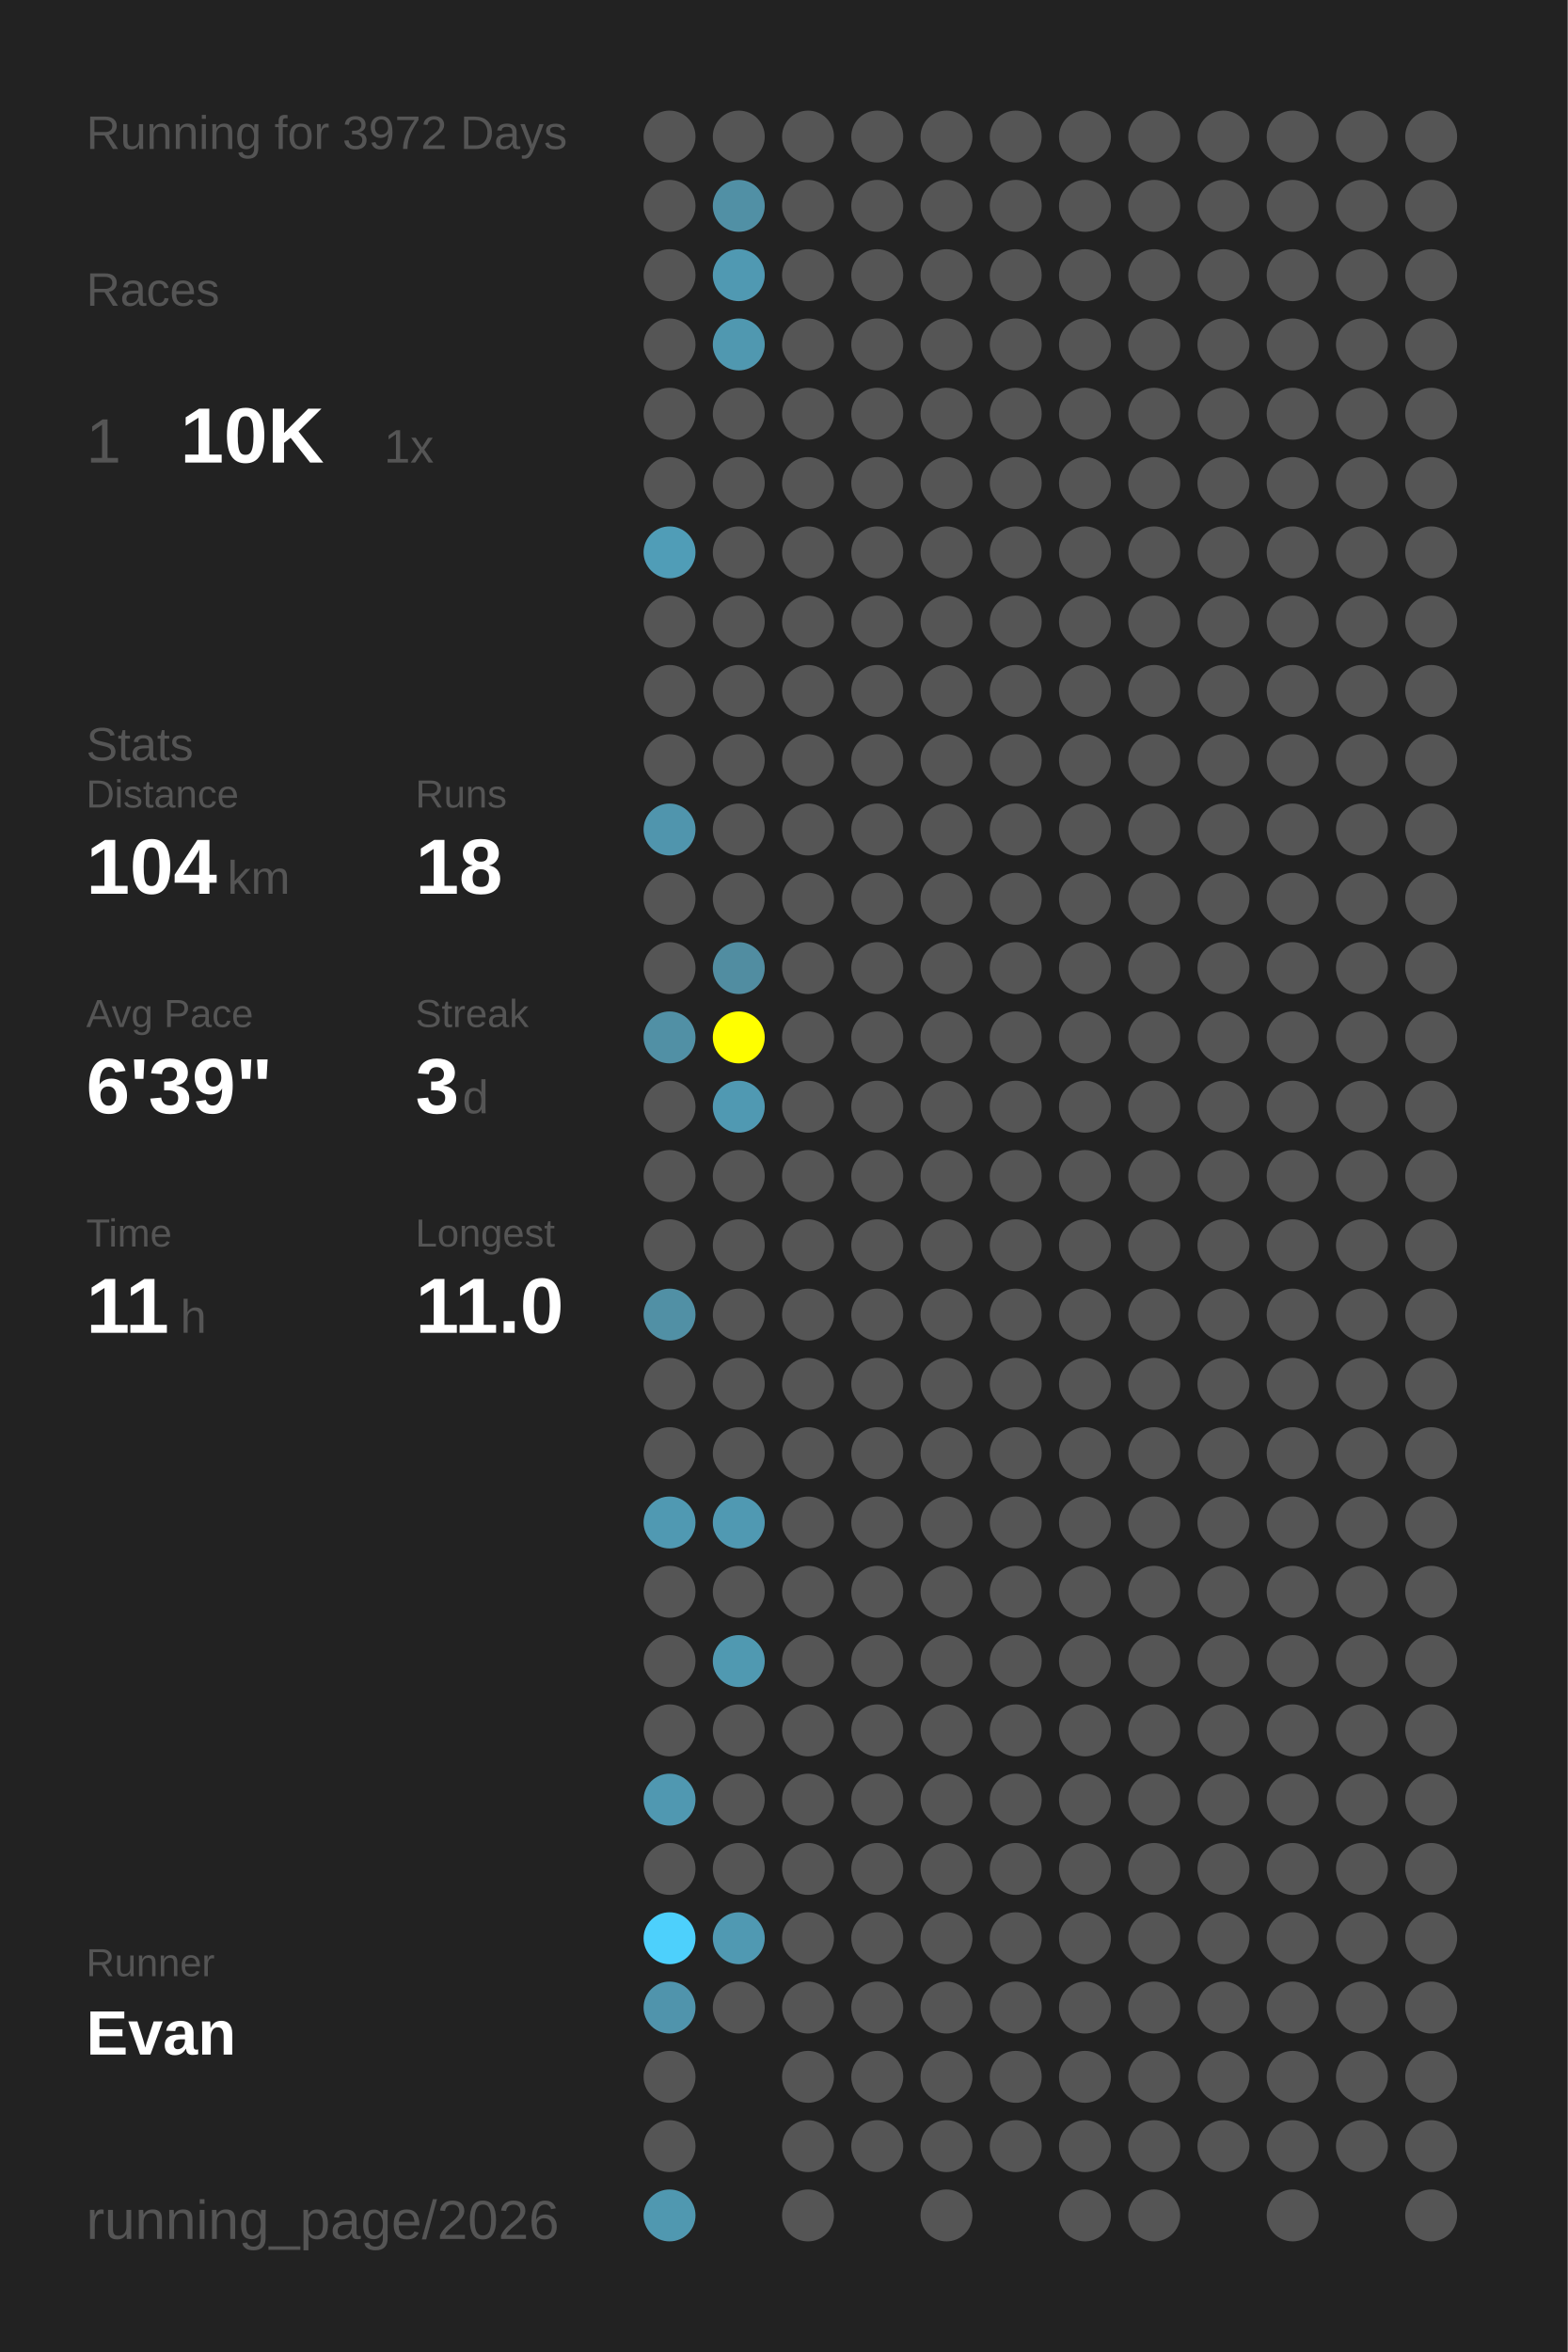
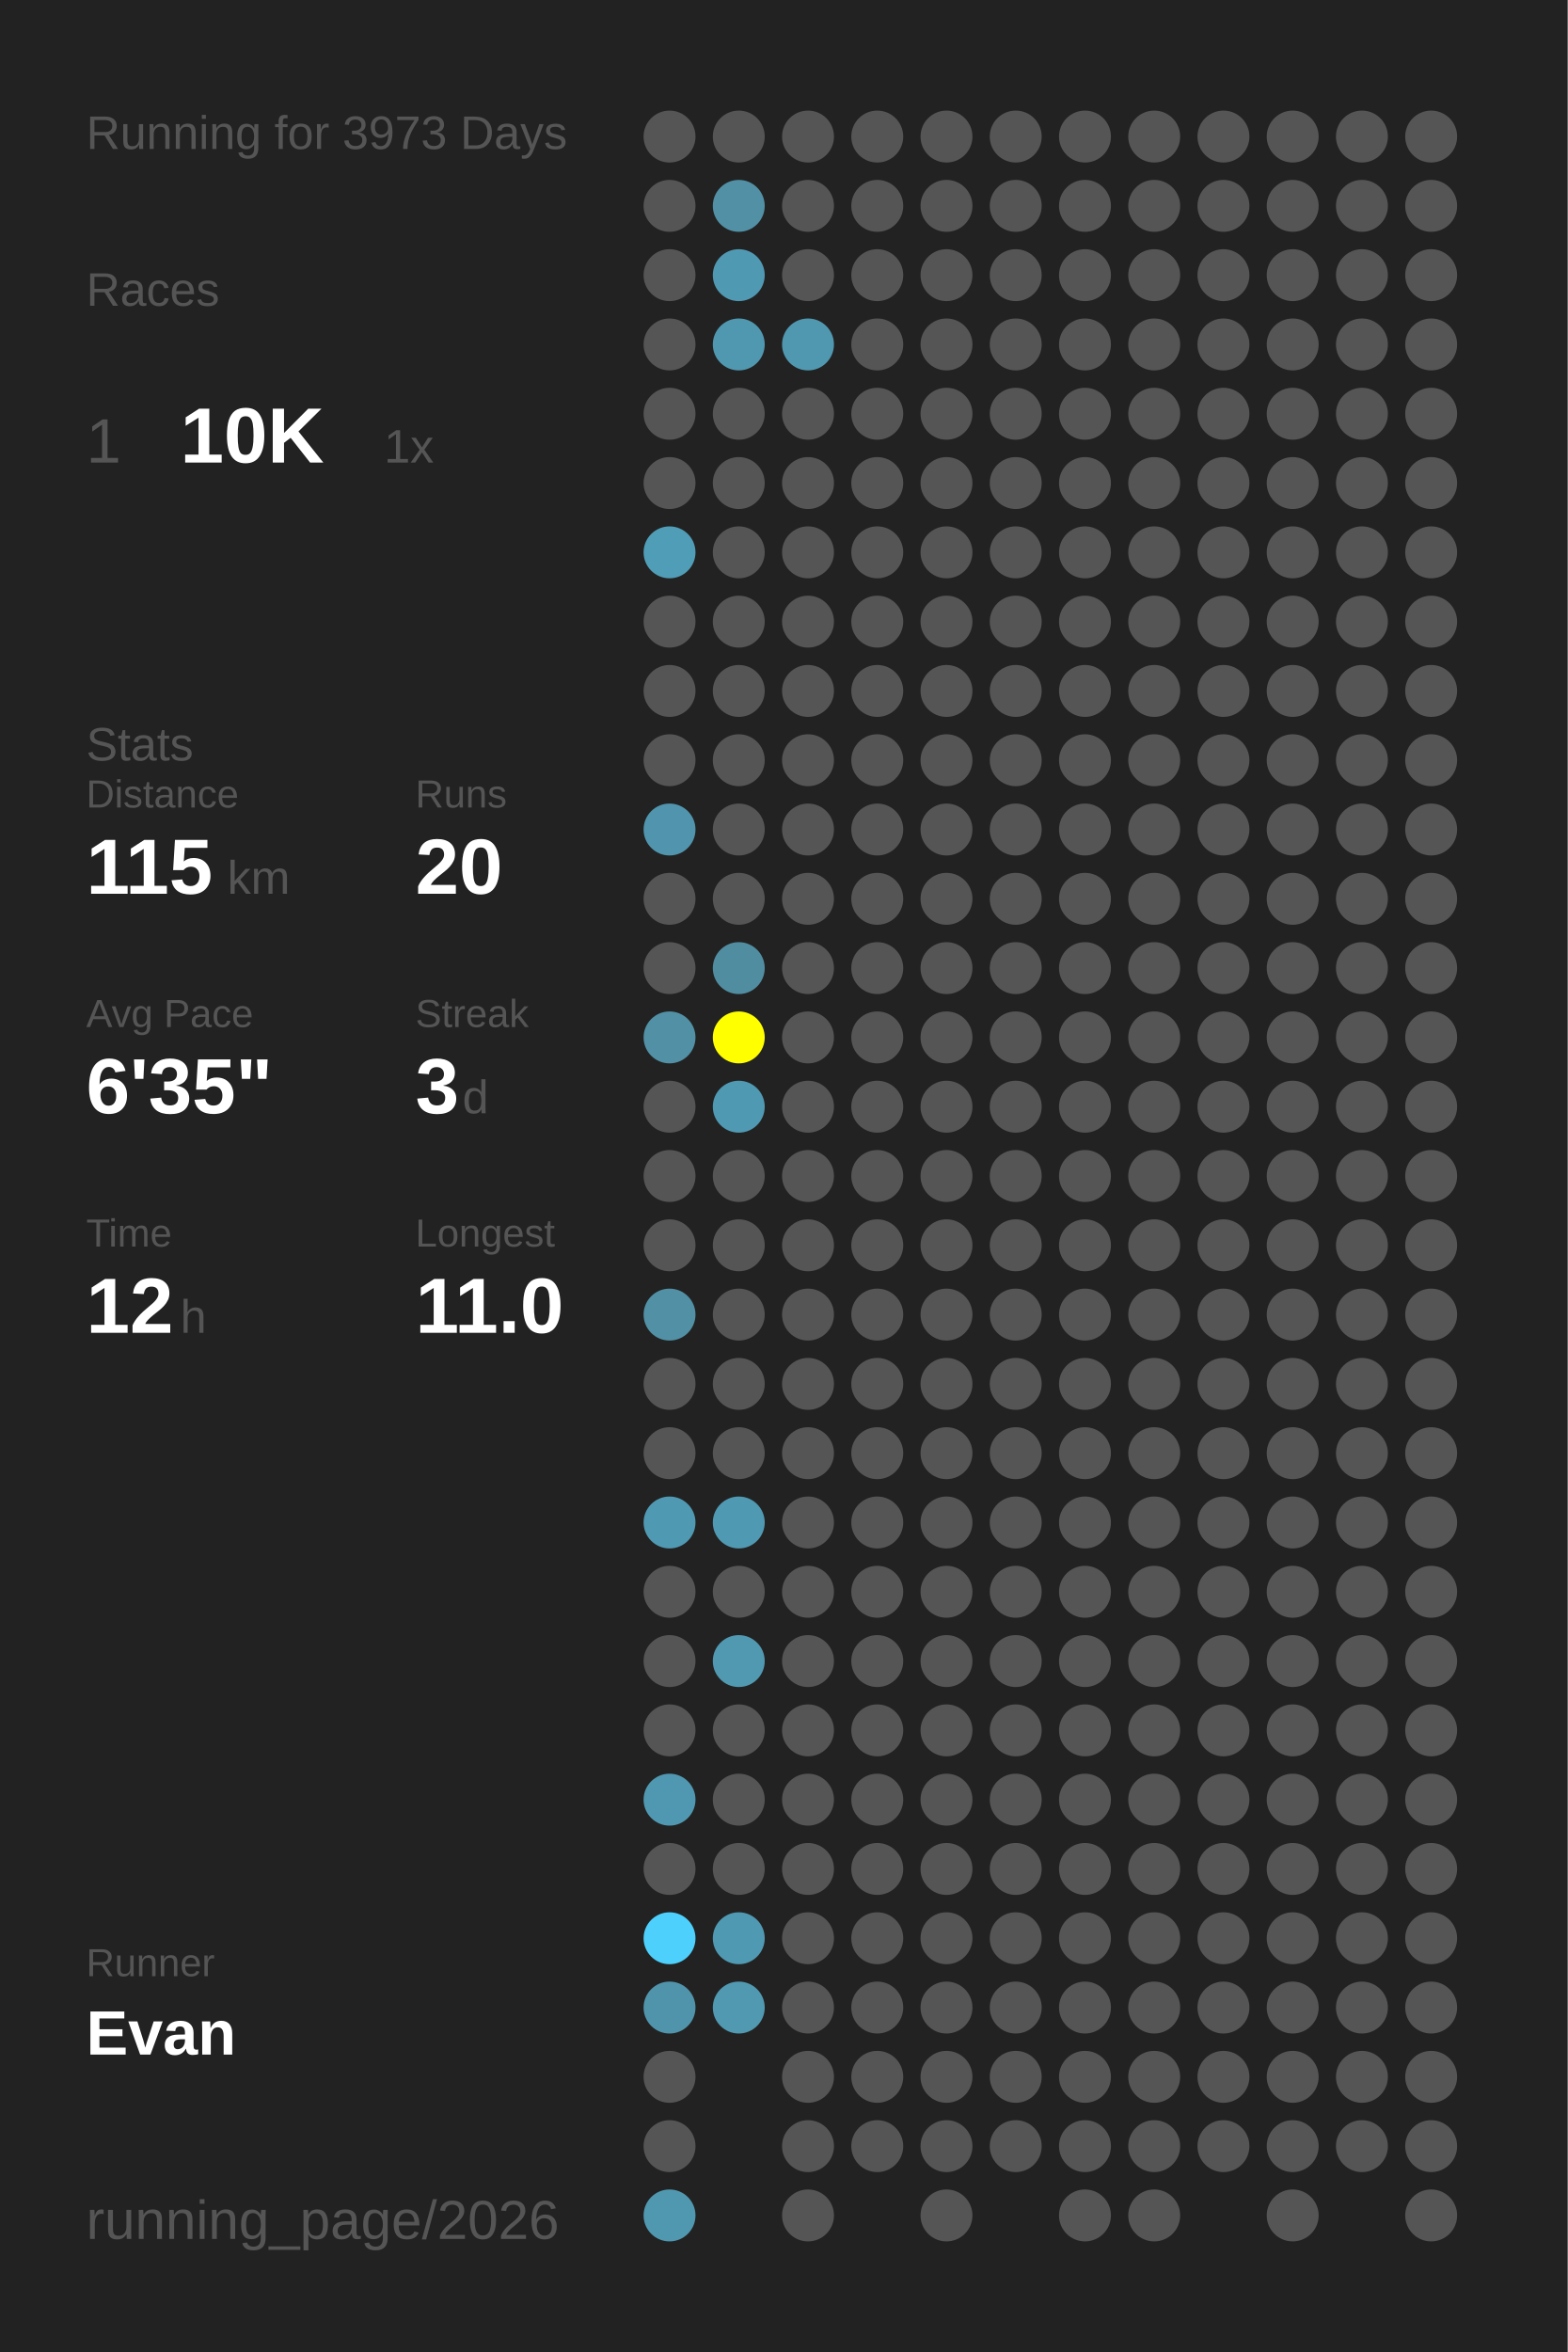
<svg xmlns="http://www.w3.org/2000/svg" baseProfile="full" height="300mm" version="1.1" viewBox="0,0,200,300" width="200mm">
  <defs />
  <rect fill="#222222" height="300" width="200" x="0" y="0" />
-   <text fill="#555555" style="font-size:6px; font-family:Arial;" x="11" y="19">Running for 3972 Days</text>
+   <text fill="#555555" style="font-size:6px; font-family:Arial;" x="11" y="19">Running for 3973 Days</text>
  <text fill="#555555" style="font-size:6px; font-family:Arial;" x="11" y="39">Races</text>
  <text fill="#555555" style="font-size:8px; font-family:Arial;" x="11" y="59">1</text>
  <text fill="#FFFFFF" style="font-size:10px; font-family:Arial; font-weight:bold;" x="23" y="59">10K</text>
  <text fill="#555555" style="font-size:6px; font-family:Arial;" x="49" y="59">1x</text>
  <text fill="#555555" style="font-size:6px; font-family:Arial;" x="11" y="97">Stats</text>
  <text fill="#555555" style="font-size:5px; font-family:Arial;" x="11" y="103">Distance</text>
-   <text fill="#FFFFFF" style="font-size:10px; font-family:Arial; font-weight:bold;" x="11" y="114">104</text>
+   <text fill="#FFFFFF" style="font-size:10px; font-family:Arial; font-weight:bold;" x="11" y="114">115</text>
  <text fill="#555555" style="font-size:6px; font-family:Arial;" x="29" y="114">km</text>
  <text fill="#555555" style="font-size:5px; font-family:Arial;" x="53" y="103">Runs</text>
-   <text fill="#FFFFFF" style="font-size:10px; font-family:Arial; font-weight:bold;" x="53" y="114">18</text>
+   <text fill="#FFFFFF" style="font-size:10px; font-family:Arial; font-weight:bold;" x="53" y="114">20</text>
  <text fill="#555555" style="font-size:5px; font-family:Arial;" x="11" y="131">Avg Pace</text>
-   <text fill="#FFFFFF" style="font-size:10px; font-family:Arial; font-weight:bold;" x="11" y="142">6'39"</text>
+   <text fill="#FFFFFF" style="font-size:10px; font-family:Arial; font-weight:bold;" x="11" y="142">6'35"</text>
  <text fill="#555555" style="font-size:5px; font-family:Arial;" x="53" y="131">Streak</text>
  <text fill="#FFFFFF" style="font-size:10px; font-family:Arial; font-weight:bold;" x="53" y="142">3</text>
  <text fill="#555555" style="font-size:6px; font-family:Arial;" x="59" y="142">d</text>
  <text fill="#555555" style="font-size:5px; font-family:Arial;" x="11" y="159">Time</text>
-   <text fill="#FFFFFF" style="font-size:10px; font-family:Arial; font-weight:bold;" x="11" y="170">11</text>
+   <text fill="#FFFFFF" style="font-size:10px; font-family:Arial; font-weight:bold;" x="11" y="170">12</text>
  <text fill="#555555" style="font-size:6px; font-family:Arial;" x="23" y="170">h</text>
  <text fill="#555555" style="font-size:5px; font-family:Arial;" x="53" y="159">Longest</text>
  <text fill="#FFFFFF" style="font-size:10px; font-family:Arial; font-weight:bold;" x="53" y="170">11.0</text>
  <text fill="#555555" style="font-size:5px; font-family:Arial;" x="11" y="252.065">Runner</text>
  <text fill="#FFFFFF" style="font-size:8px; font-family:Arial; font-weight:bold;" x="11" y="262.065">Evan</text>
  <text fill="#555555" style="font-size:7px; font-family:Arial;" x="11" y="285.581">running_page/2026</text>
  <circle cx="85.417" cy="17.419" fill="#555555" r="3.312" />
  <circle cx="85.417" cy="26.258" fill="#555555" r="3.312" />
  <circle cx="85.417" cy="35.097" fill="#555555" r="3.312" />
  <circle cx="85.417" cy="43.935" fill="#555555" r="3.312" />
  <circle cx="85.417" cy="52.774" fill="#555555" r="3.312" />
  <circle cx="85.417" cy="61.613" fill="#555555" r="3.312" />
  <circle cx="85.417" cy="70.452" fill="#509db7" r="3.312" />
  <circle cx="85.417" cy="79.29" fill="#555555" r="3.312" />
  <circle cx="85.417" cy="88.129" fill="#555555" r="3.312" />
  <circle cx="85.417" cy="96.968" fill="#555555" r="3.312" />
  <circle cx="85.417" cy="105.806" fill="#5095ad" r="3.312" />
  <circle cx="85.417" cy="114.645" fill="#555555" r="3.312" />
  <circle cx="85.417" cy="123.484" fill="#555555" r="3.312" />
  <circle cx="85.417" cy="132.323" fill="#5190a5" r="3.312" />
  <circle cx="85.417" cy="141.161" fill="#555555" r="3.312" />
  <circle cx="85.417" cy="150" fill="#555555" r="3.312" />
  <circle cx="85.417" cy="158.839" fill="#555555" r="3.312" />
  <circle cx="85.417" cy="167.677" fill="#5190a5" r="3.312" />
  <circle cx="85.417" cy="176.516" fill="#555555" r="3.312" />
  <circle cx="85.417" cy="185.355" fill="#555555" r="3.312" />
  <circle cx="85.417" cy="194.194" fill="#5099b2" r="3.312" />
  <circle cx="85.417" cy="203.032" fill="#555555" r="3.312" />
  <circle cx="85.417" cy="211.871" fill="#555555" r="3.312" />
  <circle cx="85.417" cy="220.71" fill="#555555" r="3.312" />
  <circle cx="85.417" cy="229.548" fill="#5098b1" r="3.312" />
  <circle cx="85.417" cy="238.387" fill="#555555" r="3.312" />
  <circle cx="85.417" cy="247.226" fill="#4dd0fc" r="3.312" />
  <circle cx="85.417" cy="256.065" fill="#5094ac" r="3.312" />
  <circle cx="85.417" cy="264.903" fill="#555555" r="3.312" />
  <circle cx="85.417" cy="273.742" fill="#555555" r="3.312" />
  <circle cx="85.417" cy="282.581" fill="#5098b0" r="3.312" />
  <circle cx="94.25" cy="17.419" fill="#555555" r="3.312" />
  <circle cx="94.25" cy="26.258" fill="#5190a5" r="3.312" />
  <circle cx="94.25" cy="35.097" fill="#5099b2" r="3.312" />
  <circle cx="94.25" cy="43.935" fill="#5098b0" r="3.312" />
  <circle cx="94.25" cy="52.774" fill="#555555" r="3.312" />
  <circle cx="94.25" cy="61.613" fill="#555555" r="3.312" />
  <circle cx="94.25" cy="70.452" fill="#555555" r="3.312" />
  <circle cx="94.25" cy="79.29" fill="#555555" r="3.312" />
  <circle cx="94.25" cy="88.129" fill="#555555" r="3.312" />
  <circle cx="94.25" cy="96.968" fill="#555555" r="3.312" />
  <circle cx="94.25" cy="105.806" fill="#555555" r="3.312" />
  <circle cx="94.25" cy="114.645" fill="#555555" r="3.312" />
  <circle cx="94.25" cy="123.484" fill="#518da1" r="3.312" />
  <circle cx="94.25" cy="132.323" fill="#FFFF00" r="3.312" />
  <circle cx="94.25" cy="141.161" fill="#5099b2" r="3.312" />
  <circle cx="94.25" cy="150" fill="#555555" r="3.312" />
  <circle cx="94.25" cy="158.839" fill="#555555" r="3.312" />
  <circle cx="94.25" cy="167.677" fill="#555555" r="3.312" />
  <circle cx="94.25" cy="176.516" fill="#555555" r="3.312" />
  <circle cx="94.25" cy="185.355" fill="#555555" r="3.312" />
  <circle cx="94.25" cy="194.194" fill="#5099b2" r="3.312" />
  <circle cx="94.25" cy="203.032" fill="#555555" r="3.312" />
  <circle cx="94.25" cy="211.871" fill="#5099b1" r="3.312" />
  <circle cx="94.25" cy="220.71" fill="#555555" r="3.312" />
  <circle cx="94.25" cy="229.548" fill="#555555" r="3.312" />
  <circle cx="94.25" cy="238.387" fill="#555555" r="3.312" />
  <circle cx="94.25" cy="247.226" fill="#5099b2" r="3.312" />
-   <circle cx="94.25" cy="256.065" fill="#555555" r="3.312" />
+   <circle cx="94.25" cy="256.065" fill="#5099b1" r="3.312" />
  <circle cx="103.083" cy="17.419" fill="#555555" r="3.312" />
  <circle cx="103.083" cy="26.258" fill="#555555" r="3.312" />
  <circle cx="103.083" cy="35.097" fill="#555555" r="3.312" />
-   <circle cx="103.083" cy="43.935" fill="#555555" r="3.312" />
+   <circle cx="103.083" cy="43.935" fill="#5098b0" r="3.312" />
  <circle cx="103.083" cy="52.774" fill="#555555" r="3.312" />
  <circle cx="103.083" cy="61.613" fill="#555555" r="3.312" />
  <circle cx="103.083" cy="70.452" fill="#555555" r="3.312" />
  <circle cx="103.083" cy="79.29" fill="#555555" r="3.312" />
  <circle cx="103.083" cy="88.129" fill="#555555" r="3.312" />
  <circle cx="103.083" cy="96.968" fill="#555555" r="3.312" />
  <circle cx="103.083" cy="105.806" fill="#555555" r="3.312" />
  <circle cx="103.083" cy="114.645" fill="#555555" r="3.312" />
  <circle cx="103.083" cy="123.484" fill="#555555" r="3.312" />
  <circle cx="103.083" cy="132.323" fill="#555555" r="3.312" />
  <circle cx="103.083" cy="141.161" fill="#555555" r="3.312" />
  <circle cx="103.083" cy="150" fill="#555555" r="3.312" />
  <circle cx="103.083" cy="158.839" fill="#555555" r="3.312" />
  <circle cx="103.083" cy="167.677" fill="#555555" r="3.312" />
  <circle cx="103.083" cy="176.516" fill="#555555" r="3.312" />
  <circle cx="103.083" cy="185.355" fill="#555555" r="3.312" />
  <circle cx="103.083" cy="194.194" fill="#555555" r="3.312" />
  <circle cx="103.083" cy="203.032" fill="#555555" r="3.312" />
  <circle cx="103.083" cy="211.871" fill="#555555" r="3.312" />
  <circle cx="103.083" cy="220.71" fill="#555555" r="3.312" />
  <circle cx="103.083" cy="229.548" fill="#555555" r="3.312" />
  <circle cx="103.083" cy="238.387" fill="#555555" r="3.312" />
  <circle cx="103.083" cy="247.226" fill="#555555" r="3.312" />
  <circle cx="103.083" cy="256.065" fill="#555555" r="3.312" />
  <circle cx="103.083" cy="264.903" fill="#555555" r="3.312" />
  <circle cx="103.083" cy="273.742" fill="#555555" r="3.312" />
  <circle cx="103.083" cy="282.581" fill="#555555" r="3.312" />
  <circle cx="111.917" cy="17.419" fill="#555555" r="3.312" />
  <circle cx="111.917" cy="26.258" fill="#555555" r="3.312" />
  <circle cx="111.917" cy="35.097" fill="#555555" r="3.312" />
  <circle cx="111.917" cy="43.935" fill="#555555" r="3.312" />
  <circle cx="111.917" cy="52.774" fill="#555555" r="3.312" />
  <circle cx="111.917" cy="61.613" fill="#555555" r="3.312" />
  <circle cx="111.917" cy="70.452" fill="#555555" r="3.312" />
  <circle cx="111.917" cy="79.29" fill="#555555" r="3.312" />
  <circle cx="111.917" cy="88.129" fill="#555555" r="3.312" />
  <circle cx="111.917" cy="96.968" fill="#555555" r="3.312" />
  <circle cx="111.917" cy="105.806" fill="#555555" r="3.312" />
  <circle cx="111.917" cy="114.645" fill="#555555" r="3.312" />
  <circle cx="111.917" cy="123.484" fill="#555555" r="3.312" />
  <circle cx="111.917" cy="132.323" fill="#555555" r="3.312" />
  <circle cx="111.917" cy="141.161" fill="#555555" r="3.312" />
  <circle cx="111.917" cy="150" fill="#555555" r="3.312" />
  <circle cx="111.917" cy="158.839" fill="#555555" r="3.312" />
  <circle cx="111.917" cy="167.677" fill="#555555" r="3.312" />
  <circle cx="111.917" cy="176.516" fill="#555555" r="3.312" />
  <circle cx="111.917" cy="185.355" fill="#555555" r="3.312" />
  <circle cx="111.917" cy="194.194" fill="#555555" r="3.312" />
  <circle cx="111.917" cy="203.032" fill="#555555" r="3.312" />
  <circle cx="111.917" cy="211.871" fill="#555555" r="3.312" />
  <circle cx="111.917" cy="220.71" fill="#555555" r="3.312" />
  <circle cx="111.917" cy="229.548" fill="#555555" r="3.312" />
  <circle cx="111.917" cy="238.387" fill="#555555" r="3.312" />
  <circle cx="111.917" cy="247.226" fill="#555555" r="3.312" />
  <circle cx="111.917" cy="256.065" fill="#555555" r="3.312" />
  <circle cx="111.917" cy="264.903" fill="#555555" r="3.312" />
  <circle cx="111.917" cy="273.742" fill="#555555" r="3.312" />
  <circle cx="120.75" cy="17.419" fill="#555555" r="3.312" />
  <circle cx="120.75" cy="26.258" fill="#555555" r="3.312" />
  <circle cx="120.75" cy="35.097" fill="#555555" r="3.312" />
  <circle cx="120.75" cy="43.935" fill="#555555" r="3.312" />
  <circle cx="120.75" cy="52.774" fill="#555555" r="3.312" />
  <circle cx="120.75" cy="61.613" fill="#555555" r="3.312" />
  <circle cx="120.75" cy="70.452" fill="#555555" r="3.312" />
  <circle cx="120.75" cy="79.29" fill="#555555" r="3.312" />
  <circle cx="120.75" cy="88.129" fill="#555555" r="3.312" />
  <circle cx="120.75" cy="96.968" fill="#555555" r="3.312" />
  <circle cx="120.75" cy="105.806" fill="#555555" r="3.312" />
  <circle cx="120.75" cy="114.645" fill="#555555" r="3.312" />
  <circle cx="120.75" cy="123.484" fill="#555555" r="3.312" />
  <circle cx="120.75" cy="132.323" fill="#555555" r="3.312" />
  <circle cx="120.75" cy="141.161" fill="#555555" r="3.312" />
  <circle cx="120.75" cy="150" fill="#555555" r="3.312" />
  <circle cx="120.75" cy="158.839" fill="#555555" r="3.312" />
  <circle cx="120.75" cy="167.677" fill="#555555" r="3.312" />
  <circle cx="120.75" cy="176.516" fill="#555555" r="3.312" />
  <circle cx="120.75" cy="185.355" fill="#555555" r="3.312" />
  <circle cx="120.75" cy="194.194" fill="#555555" r="3.312" />
  <circle cx="120.75" cy="203.032" fill="#555555" r="3.312" />
  <circle cx="120.75" cy="211.871" fill="#555555" r="3.312" />
  <circle cx="120.75" cy="220.71" fill="#555555" r="3.312" />
  <circle cx="120.75" cy="229.548" fill="#555555" r="3.312" />
  <circle cx="120.75" cy="238.387" fill="#555555" r="3.312" />
  <circle cx="120.75" cy="247.226" fill="#555555" r="3.312" />
  <circle cx="120.75" cy="256.065" fill="#555555" r="3.312" />
  <circle cx="120.75" cy="264.903" fill="#555555" r="3.312" />
  <circle cx="120.75" cy="273.742" fill="#555555" r="3.312" />
  <circle cx="120.75" cy="282.581" fill="#555555" r="3.312" />
  <circle cx="129.583" cy="17.419" fill="#555555" r="3.312" />
  <circle cx="129.583" cy="26.258" fill="#555555" r="3.312" />
  <circle cx="129.583" cy="35.097" fill="#555555" r="3.312" />
  <circle cx="129.583" cy="43.935" fill="#555555" r="3.312" />
  <circle cx="129.583" cy="52.774" fill="#555555" r="3.312" />
  <circle cx="129.583" cy="61.613" fill="#555555" r="3.312" />
  <circle cx="129.583" cy="70.452" fill="#555555" r="3.312" />
  <circle cx="129.583" cy="79.29" fill="#555555" r="3.312" />
  <circle cx="129.583" cy="88.129" fill="#555555" r="3.312" />
  <circle cx="129.583" cy="96.968" fill="#555555" r="3.312" />
  <circle cx="129.583" cy="105.806" fill="#555555" r="3.312" />
  <circle cx="129.583" cy="114.645" fill="#555555" r="3.312" />
  <circle cx="129.583" cy="123.484" fill="#555555" r="3.312" />
  <circle cx="129.583" cy="132.323" fill="#555555" r="3.312" />
  <circle cx="129.583" cy="141.161" fill="#555555" r="3.312" />
  <circle cx="129.583" cy="150" fill="#555555" r="3.312" />
  <circle cx="129.583" cy="158.839" fill="#555555" r="3.312" />
  <circle cx="129.583" cy="167.677" fill="#555555" r="3.312" />
  <circle cx="129.583" cy="176.516" fill="#555555" r="3.312" />
  <circle cx="129.583" cy="185.355" fill="#555555" r="3.312" />
  <circle cx="129.583" cy="194.194" fill="#555555" r="3.312" />
  <circle cx="129.583" cy="203.032" fill="#555555" r="3.312" />
  <circle cx="129.583" cy="211.871" fill="#555555" r="3.312" />
  <circle cx="129.583" cy="220.71" fill="#555555" r="3.312" />
  <circle cx="129.583" cy="229.548" fill="#555555" r="3.312" />
  <circle cx="129.583" cy="238.387" fill="#555555" r="3.312" />
  <circle cx="129.583" cy="247.226" fill="#555555" r="3.312" />
  <circle cx="129.583" cy="256.065" fill="#555555" r="3.312" />
  <circle cx="129.583" cy="264.903" fill="#555555" r="3.312" />
  <circle cx="129.583" cy="273.742" fill="#555555" r="3.312" />
  <circle cx="138.417" cy="17.419" fill="#555555" r="3.312" />
  <circle cx="138.417" cy="26.258" fill="#555555" r="3.312" />
  <circle cx="138.417" cy="35.097" fill="#555555" r="3.312" />
  <circle cx="138.417" cy="43.935" fill="#555555" r="3.312" />
  <circle cx="138.417" cy="52.774" fill="#555555" r="3.312" />
  <circle cx="138.417" cy="61.613" fill="#555555" r="3.312" />
  <circle cx="138.417" cy="70.452" fill="#555555" r="3.312" />
  <circle cx="138.417" cy="79.29" fill="#555555" r="3.312" />
  <circle cx="138.417" cy="88.129" fill="#555555" r="3.312" />
  <circle cx="138.417" cy="96.968" fill="#555555" r="3.312" />
  <circle cx="138.417" cy="105.806" fill="#555555" r="3.312" />
  <circle cx="138.417" cy="114.645" fill="#555555" r="3.312" />
  <circle cx="138.417" cy="123.484" fill="#555555" r="3.312" />
  <circle cx="138.417" cy="132.323" fill="#555555" r="3.312" />
  <circle cx="138.417" cy="141.161" fill="#555555" r="3.312" />
  <circle cx="138.417" cy="150" fill="#555555" r="3.312" />
  <circle cx="138.417" cy="158.839" fill="#555555" r="3.312" />
  <circle cx="138.417" cy="167.677" fill="#555555" r="3.312" />
  <circle cx="138.417" cy="176.516" fill="#555555" r="3.312" />
  <circle cx="138.417" cy="185.355" fill="#555555" r="3.312" />
  <circle cx="138.417" cy="194.194" fill="#555555" r="3.312" />
  <circle cx="138.417" cy="203.032" fill="#555555" r="3.312" />
  <circle cx="138.417" cy="211.871" fill="#555555" r="3.312" />
  <circle cx="138.417" cy="220.71" fill="#555555" r="3.312" />
  <circle cx="138.417" cy="229.548" fill="#555555" r="3.312" />
  <circle cx="138.417" cy="238.387" fill="#555555" r="3.312" />
  <circle cx="138.417" cy="247.226" fill="#555555" r="3.312" />
  <circle cx="138.417" cy="256.065" fill="#555555" r="3.312" />
  <circle cx="138.417" cy="264.903" fill="#555555" r="3.312" />
  <circle cx="138.417" cy="273.742" fill="#555555" r="3.312" />
  <circle cx="138.417" cy="282.581" fill="#555555" r="3.312" />
  <circle cx="147.25" cy="17.419" fill="#555555" r="3.312" />
  <circle cx="147.25" cy="26.258" fill="#555555" r="3.312" />
  <circle cx="147.25" cy="35.097" fill="#555555" r="3.312" />
  <circle cx="147.25" cy="43.935" fill="#555555" r="3.312" />
  <circle cx="147.25" cy="52.774" fill="#555555" r="3.312" />
  <circle cx="147.25" cy="61.613" fill="#555555" r="3.312" />
  <circle cx="147.25" cy="70.452" fill="#555555" r="3.312" />
  <circle cx="147.25" cy="79.29" fill="#555555" r="3.312" />
  <circle cx="147.25" cy="88.129" fill="#555555" r="3.312" />
  <circle cx="147.25" cy="96.968" fill="#555555" r="3.312" />
  <circle cx="147.25" cy="105.806" fill="#555555" r="3.312" />
  <circle cx="147.25" cy="114.645" fill="#555555" r="3.312" />
  <circle cx="147.25" cy="123.484" fill="#555555" r="3.312" />
  <circle cx="147.25" cy="132.323" fill="#555555" r="3.312" />
  <circle cx="147.25" cy="141.161" fill="#555555" r="3.312" />
  <circle cx="147.25" cy="150" fill="#555555" r="3.312" />
  <circle cx="147.25" cy="158.839" fill="#555555" r="3.312" />
  <circle cx="147.25" cy="167.677" fill="#555555" r="3.312" />
  <circle cx="147.25" cy="176.516" fill="#555555" r="3.312" />
  <circle cx="147.25" cy="185.355" fill="#555555" r="3.312" />
  <circle cx="147.25" cy="194.194" fill="#555555" r="3.312" />
  <circle cx="147.25" cy="203.032" fill="#555555" r="3.312" />
  <circle cx="147.25" cy="211.871" fill="#555555" r="3.312" />
  <circle cx="147.25" cy="220.71" fill="#555555" r="3.312" />
  <circle cx="147.25" cy="229.548" fill="#555555" r="3.312" />
  <circle cx="147.25" cy="238.387" fill="#555555" r="3.312" />
  <circle cx="147.25" cy="247.226" fill="#555555" r="3.312" />
  <circle cx="147.25" cy="256.065" fill="#555555" r="3.312" />
  <circle cx="147.25" cy="264.903" fill="#555555" r="3.312" />
  <circle cx="147.25" cy="273.742" fill="#555555" r="3.312" />
  <circle cx="147.25" cy="282.581" fill="#555555" r="3.312" />
  <circle cx="156.083" cy="17.419" fill="#555555" r="3.312" />
  <circle cx="156.083" cy="26.258" fill="#555555" r="3.312" />
  <circle cx="156.083" cy="35.097" fill="#555555" r="3.312" />
  <circle cx="156.083" cy="43.935" fill="#555555" r="3.312" />
  <circle cx="156.083" cy="52.774" fill="#555555" r="3.312" />
  <circle cx="156.083" cy="61.613" fill="#555555" r="3.312" />
  <circle cx="156.083" cy="70.452" fill="#555555" r="3.312" />
  <circle cx="156.083" cy="79.29" fill="#555555" r="3.312" />
  <circle cx="156.083" cy="88.129" fill="#555555" r="3.312" />
  <circle cx="156.083" cy="96.968" fill="#555555" r="3.312" />
  <circle cx="156.083" cy="105.806" fill="#555555" r="3.312" />
  <circle cx="156.083" cy="114.645" fill="#555555" r="3.312" />
  <circle cx="156.083" cy="123.484" fill="#555555" r="3.312" />
  <circle cx="156.083" cy="132.323" fill="#555555" r="3.312" />
  <circle cx="156.083" cy="141.161" fill="#555555" r="3.312" />
  <circle cx="156.083" cy="150" fill="#555555" r="3.312" />
  <circle cx="156.083" cy="158.839" fill="#555555" r="3.312" />
  <circle cx="156.083" cy="167.677" fill="#555555" r="3.312" />
  <circle cx="156.083" cy="176.516" fill="#555555" r="3.312" />
  <circle cx="156.083" cy="185.355" fill="#555555" r="3.312" />
  <circle cx="156.083" cy="194.194" fill="#555555" r="3.312" />
  <circle cx="156.083" cy="203.032" fill="#555555" r="3.312" />
  <circle cx="156.083" cy="211.871" fill="#555555" r="3.312" />
  <circle cx="156.083" cy="220.71" fill="#555555" r="3.312" />
  <circle cx="156.083" cy="229.548" fill="#555555" r="3.312" />
  <circle cx="156.083" cy="238.387" fill="#555555" r="3.312" />
  <circle cx="156.083" cy="247.226" fill="#555555" r="3.312" />
  <circle cx="156.083" cy="256.065" fill="#555555" r="3.312" />
  <circle cx="156.083" cy="264.903" fill="#555555" r="3.312" />
  <circle cx="156.083" cy="273.742" fill="#555555" r="3.312" />
  <circle cx="164.917" cy="17.419" fill="#555555" r="3.312" />
  <circle cx="164.917" cy="26.258" fill="#555555" r="3.312" />
  <circle cx="164.917" cy="35.097" fill="#555555" r="3.312" />
  <circle cx="164.917" cy="43.935" fill="#555555" r="3.312" />
  <circle cx="164.917" cy="52.774" fill="#555555" r="3.312" />
  <circle cx="164.917" cy="61.613" fill="#555555" r="3.312" />
  <circle cx="164.917" cy="70.452" fill="#555555" r="3.312" />
  <circle cx="164.917" cy="79.29" fill="#555555" r="3.312" />
  <circle cx="164.917" cy="88.129" fill="#555555" r="3.312" />
  <circle cx="164.917" cy="96.968" fill="#555555" r="3.312" />
  <circle cx="164.917" cy="105.806" fill="#555555" r="3.312" />
  <circle cx="164.917" cy="114.645" fill="#555555" r="3.312" />
  <circle cx="164.917" cy="123.484" fill="#555555" r="3.312" />
  <circle cx="164.917" cy="132.323" fill="#555555" r="3.312" />
  <circle cx="164.917" cy="141.161" fill="#555555" r="3.312" />
  <circle cx="164.917" cy="150" fill="#555555" r="3.312" />
  <circle cx="164.917" cy="158.839" fill="#555555" r="3.312" />
  <circle cx="164.917" cy="167.677" fill="#555555" r="3.312" />
  <circle cx="164.917" cy="176.516" fill="#555555" r="3.312" />
  <circle cx="164.917" cy="185.355" fill="#555555" r="3.312" />
  <circle cx="164.917" cy="194.194" fill="#555555" r="3.312" />
  <circle cx="164.917" cy="203.032" fill="#555555" r="3.312" />
  <circle cx="164.917" cy="211.871" fill="#555555" r="3.312" />
  <circle cx="164.917" cy="220.71" fill="#555555" r="3.312" />
  <circle cx="164.917" cy="229.548" fill="#555555" r="3.312" />
  <circle cx="164.917" cy="238.387" fill="#555555" r="3.312" />
  <circle cx="164.917" cy="247.226" fill="#555555" r="3.312" />
  <circle cx="164.917" cy="256.065" fill="#555555" r="3.312" />
  <circle cx="164.917" cy="264.903" fill="#555555" r="3.312" />
  <circle cx="164.917" cy="273.742" fill="#555555" r="3.312" />
  <circle cx="164.917" cy="282.581" fill="#555555" r="3.312" />
  <circle cx="173.75" cy="17.419" fill="#555555" r="3.312" />
  <circle cx="173.75" cy="26.258" fill="#555555" r="3.312" />
  <circle cx="173.75" cy="35.097" fill="#555555" r="3.312" />
  <circle cx="173.75" cy="43.935" fill="#555555" r="3.312" />
  <circle cx="173.75" cy="52.774" fill="#555555" r="3.312" />
  <circle cx="173.75" cy="61.613" fill="#555555" r="3.312" />
  <circle cx="173.75" cy="70.452" fill="#555555" r="3.312" />
  <circle cx="173.75" cy="79.29" fill="#555555" r="3.312" />
  <circle cx="173.75" cy="88.129" fill="#555555" r="3.312" />
  <circle cx="173.75" cy="96.968" fill="#555555" r="3.312" />
  <circle cx="173.75" cy="105.806" fill="#555555" r="3.312" />
  <circle cx="173.75" cy="114.645" fill="#555555" r="3.312" />
  <circle cx="173.75" cy="123.484" fill="#555555" r="3.312" />
  <circle cx="173.75" cy="132.323" fill="#555555" r="3.312" />
  <circle cx="173.75" cy="141.161" fill="#555555" r="3.312" />
  <circle cx="173.75" cy="150" fill="#555555" r="3.312" />
  <circle cx="173.75" cy="158.839" fill="#555555" r="3.312" />
  <circle cx="173.75" cy="167.677" fill="#555555" r="3.312" />
  <circle cx="173.75" cy="176.516" fill="#555555" r="3.312" />
  <circle cx="173.75" cy="185.355" fill="#555555" r="3.312" />
  <circle cx="173.75" cy="194.194" fill="#555555" r="3.312" />
  <circle cx="173.75" cy="203.032" fill="#555555" r="3.312" />
  <circle cx="173.75" cy="211.871" fill="#555555" r="3.312" />
  <circle cx="173.75" cy="220.71" fill="#555555" r="3.312" />
  <circle cx="173.75" cy="229.548" fill="#555555" r="3.312" />
  <circle cx="173.75" cy="238.387" fill="#555555" r="3.312" />
  <circle cx="173.75" cy="247.226" fill="#555555" r="3.312" />
  <circle cx="173.75" cy="256.065" fill="#555555" r="3.312" />
  <circle cx="173.75" cy="264.903" fill="#555555" r="3.312" />
  <circle cx="173.75" cy="273.742" fill="#555555" r="3.312" />
  <circle cx="182.583" cy="17.419" fill="#555555" r="3.312" />
  <circle cx="182.583" cy="26.258" fill="#555555" r="3.312" />
  <circle cx="182.583" cy="35.097" fill="#555555" r="3.312" />
  <circle cx="182.583" cy="43.935" fill="#555555" r="3.312" />
  <circle cx="182.583" cy="52.774" fill="#555555" r="3.312" />
  <circle cx="182.583" cy="61.613" fill="#555555" r="3.312" />
  <circle cx="182.583" cy="70.452" fill="#555555" r="3.312" />
  <circle cx="182.583" cy="79.29" fill="#555555" r="3.312" />
  <circle cx="182.583" cy="88.129" fill="#555555" r="3.312" />
  <circle cx="182.583" cy="96.968" fill="#555555" r="3.312" />
  <circle cx="182.583" cy="105.806" fill="#555555" r="3.312" />
  <circle cx="182.583" cy="114.645" fill="#555555" r="3.312" />
  <circle cx="182.583" cy="123.484" fill="#555555" r="3.312" />
  <circle cx="182.583" cy="132.323" fill="#555555" r="3.312" />
  <circle cx="182.583" cy="141.161" fill="#555555" r="3.312" />
  <circle cx="182.583" cy="150" fill="#555555" r="3.312" />
  <circle cx="182.583" cy="158.839" fill="#555555" r="3.312" />
  <circle cx="182.583" cy="167.677" fill="#555555" r="3.312" />
  <circle cx="182.583" cy="176.516" fill="#555555" r="3.312" />
  <circle cx="182.583" cy="185.355" fill="#555555" r="3.312" />
  <circle cx="182.583" cy="194.194" fill="#555555" r="3.312" />
  <circle cx="182.583" cy="203.032" fill="#555555" r="3.312" />
  <circle cx="182.583" cy="211.871" fill="#555555" r="3.312" />
  <circle cx="182.583" cy="220.71" fill="#555555" r="3.312" />
  <circle cx="182.583" cy="229.548" fill="#555555" r="3.312" />
  <circle cx="182.583" cy="238.387" fill="#555555" r="3.312" />
  <circle cx="182.583" cy="247.226" fill="#555555" r="3.312" />
  <circle cx="182.583" cy="256.065" fill="#555555" r="3.312" />
  <circle cx="182.583" cy="264.903" fill="#555555" r="3.312" />
  <circle cx="182.583" cy="273.742" fill="#555555" r="3.312" />
  <circle cx="182.583" cy="282.581" fill="#555555" r="3.312" />
</svg>
